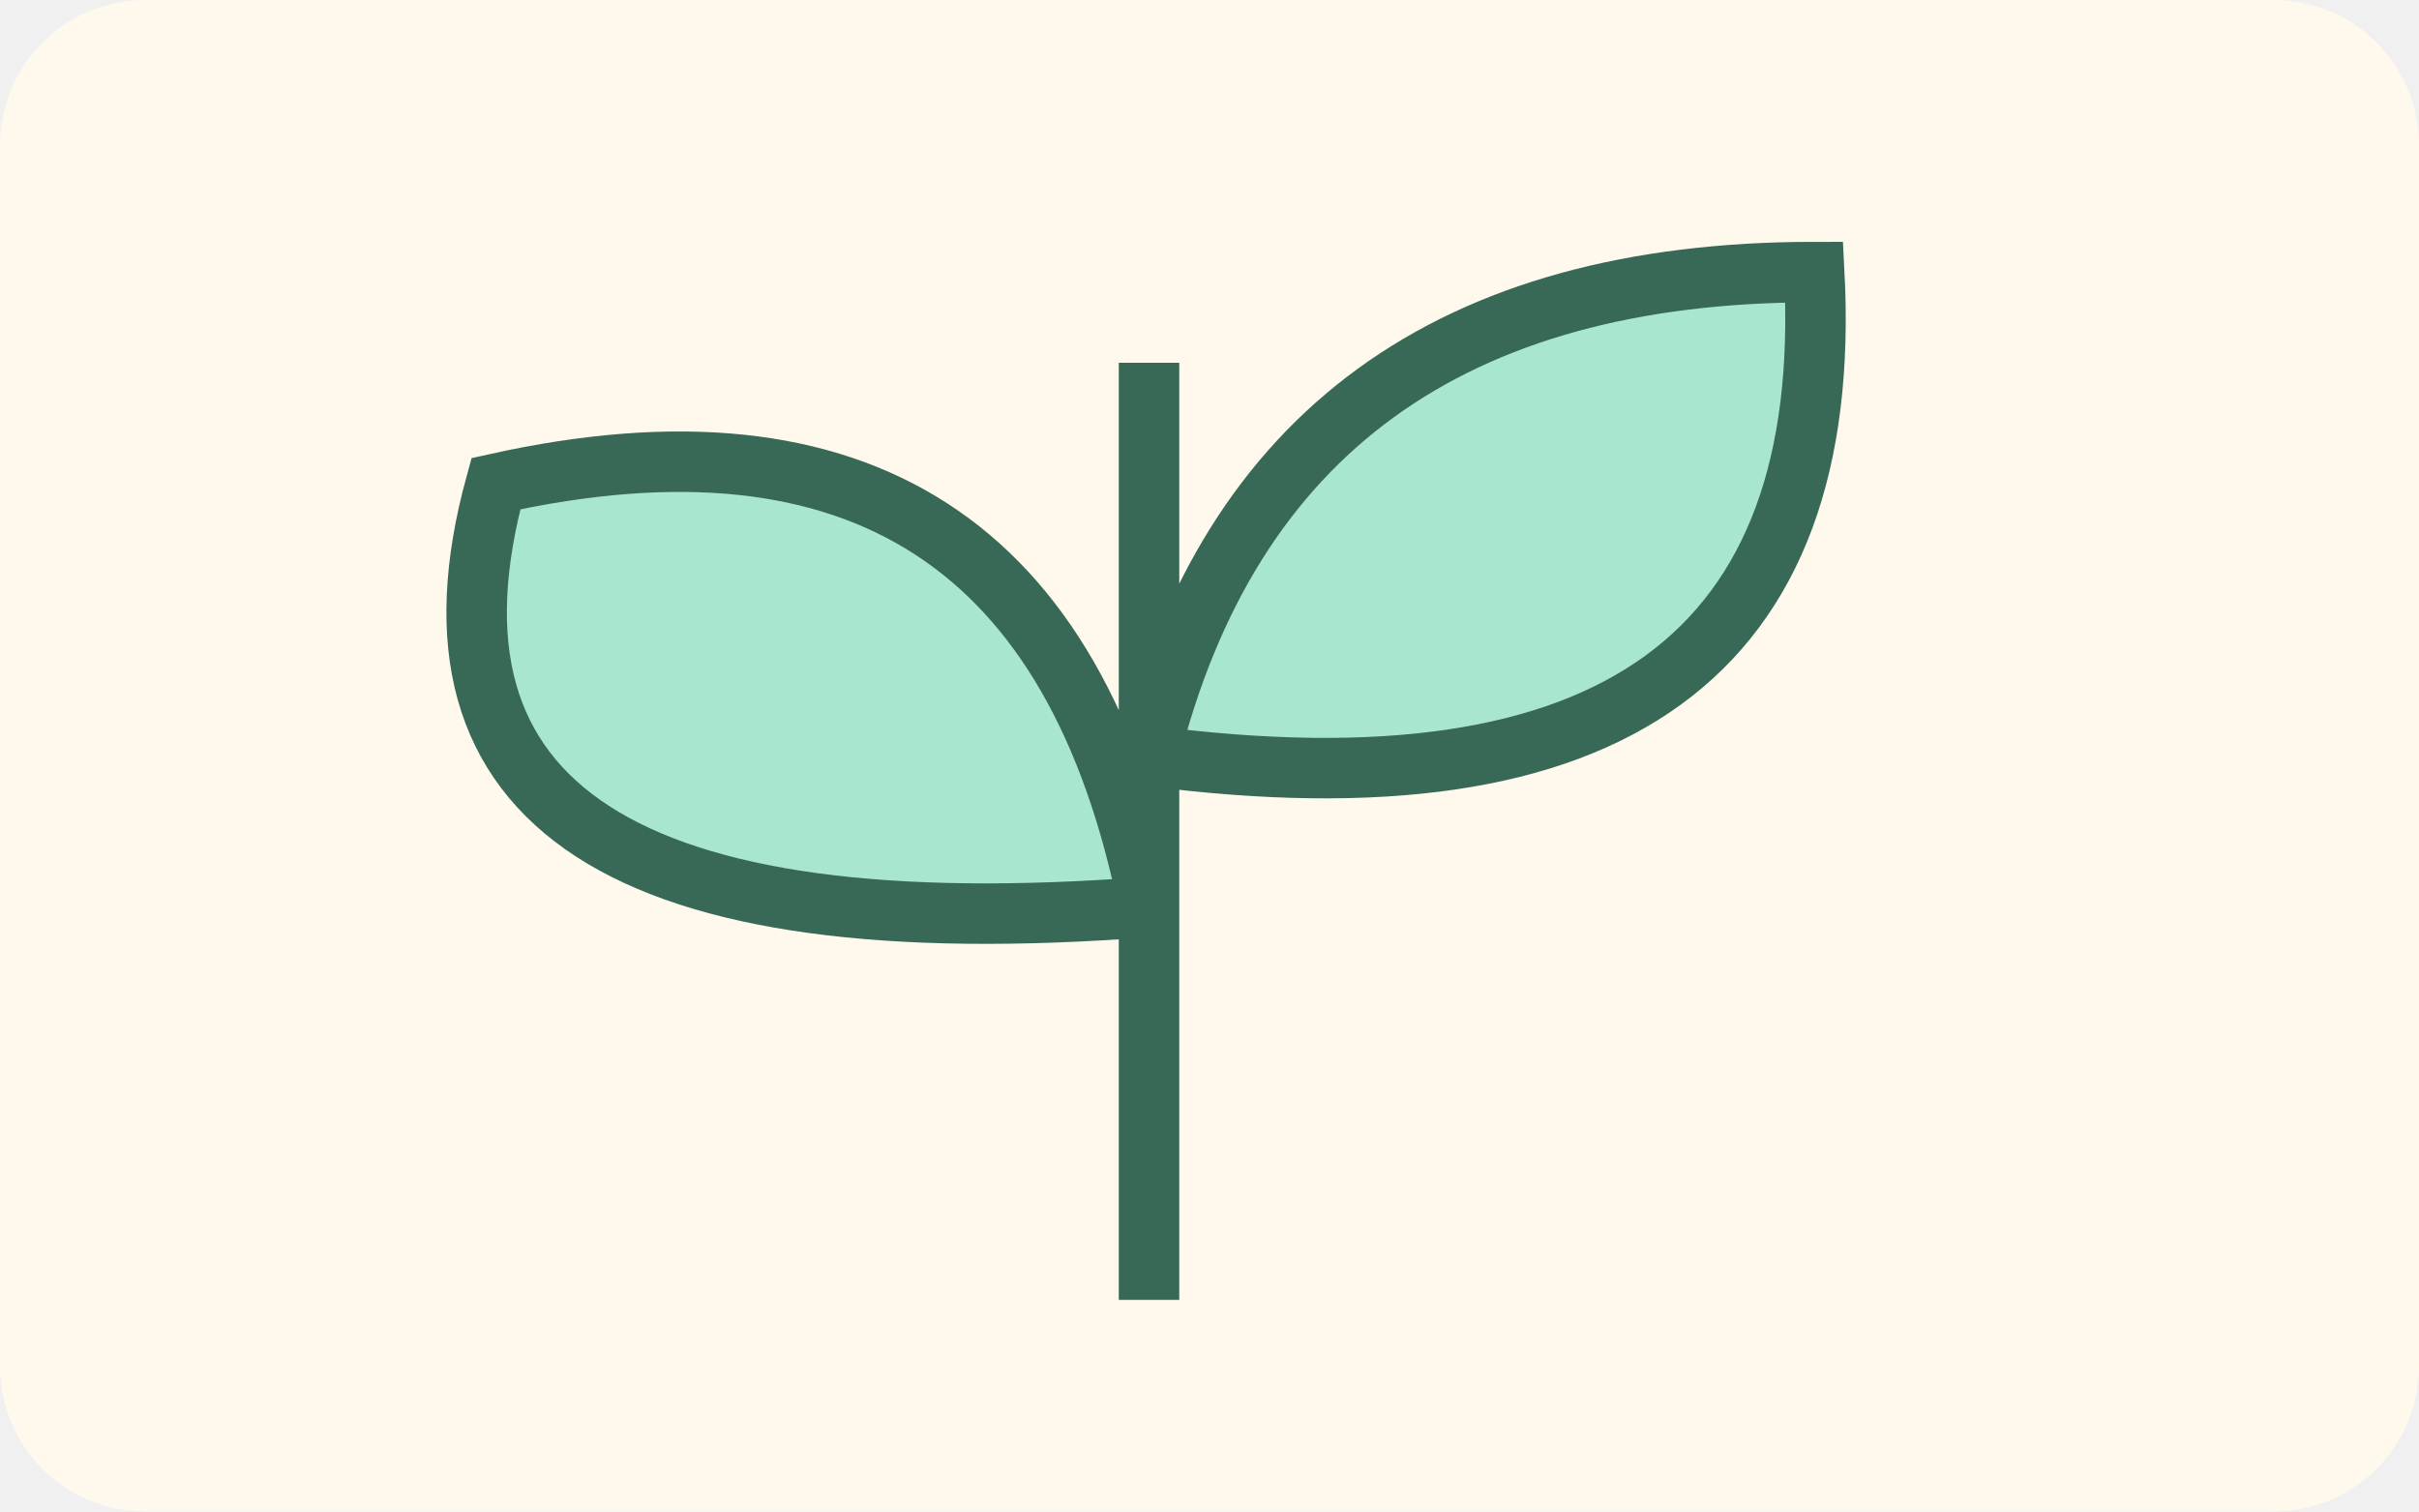
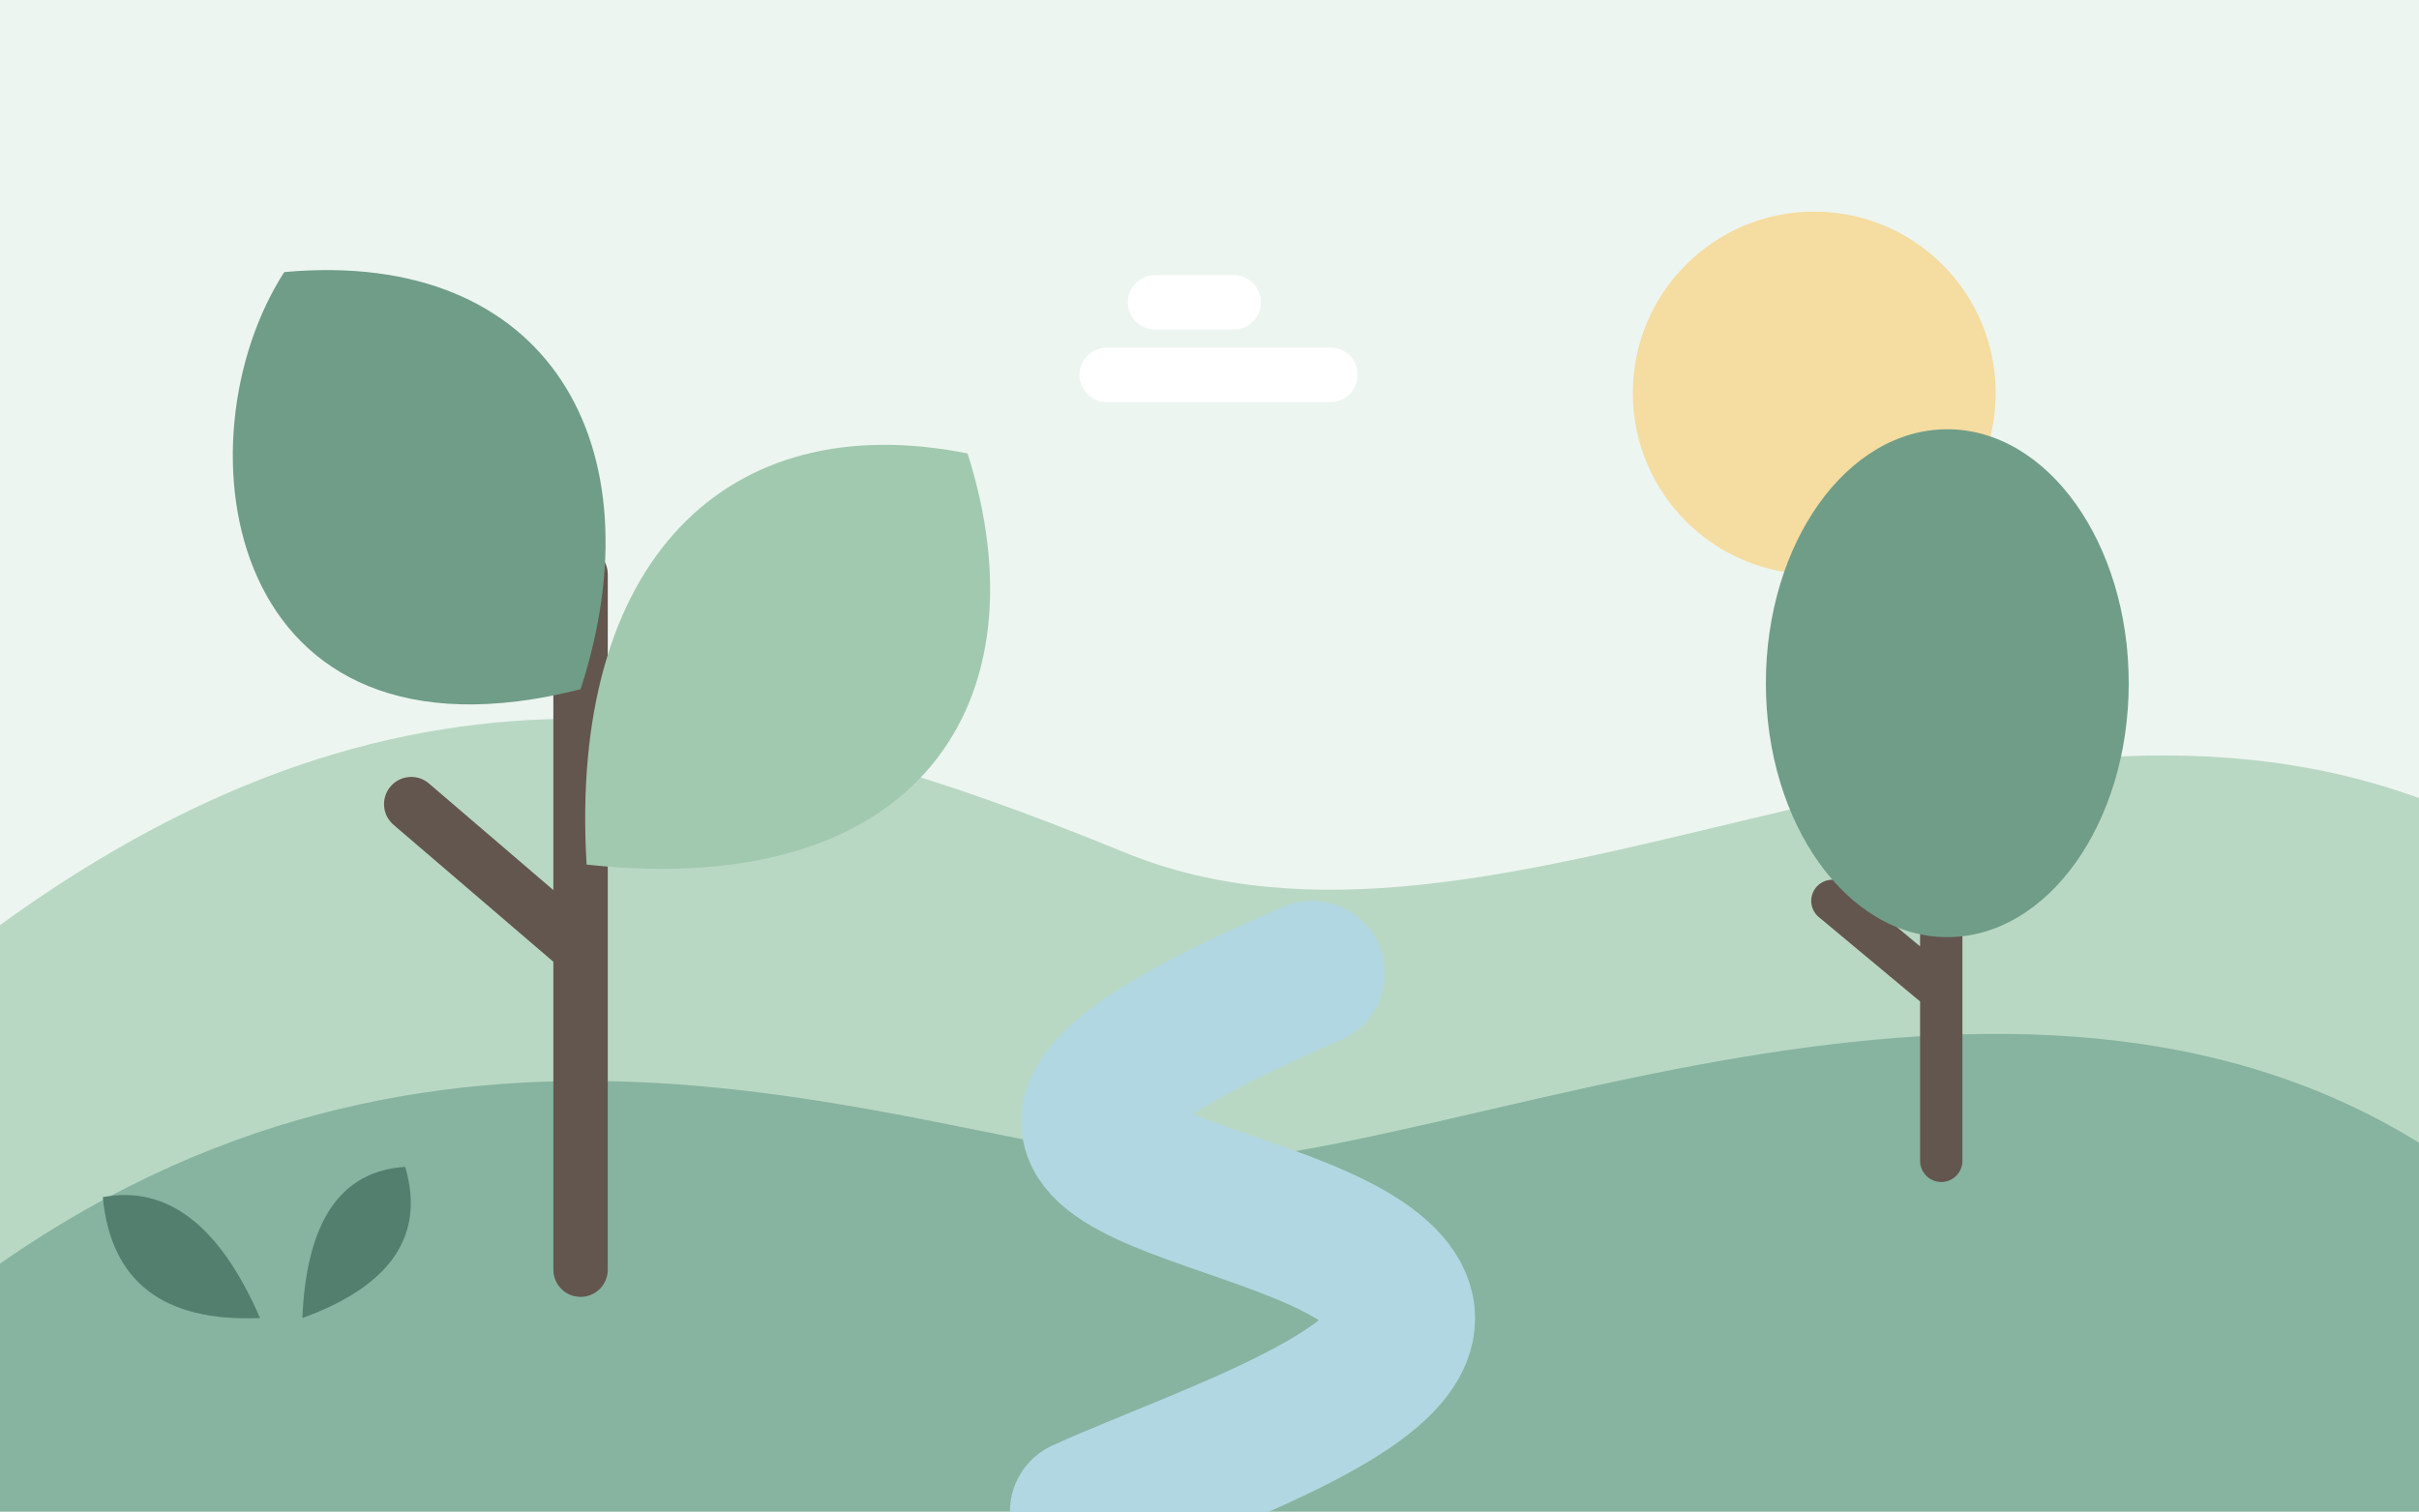
- <svg xmlns="http://www.w3.org/2000/svg" viewBox="0 0 400 250">
-   <rect width="400" height="250" rx="24" fill="#fff8ed" />
-   <path d="M190 215V60m0 90Q60 160 82 80q90-20 108 70m0-25Q305 140 300 45q-90 0-110 80" stroke="#386956" stroke-width="10" fill="#a8e6cf" />
+ <svg xmlns="http://www.w3.org/2000/svg" viewBox="0 0 400 250" fill="none">
+   <path fill="#EDF5F0" d="M0 0h400v250H0z" />
+   <circle cx="300" cy="65" r="30" fill="#F5DCA0" />
+   <path d="M0 153c69-50 125-37 186-12s140-36 214-9v118H0Z" fill="#B9D8C4" />
+   <path d="M0 209c76-53 150-21 191-17s138-47 209-3v61H0Z" fill="#87B4A0" />
+   <path d="M217 161c-77 33-10 33 10 49s-26 30-48 40" stroke="#B1D7E2" stroke-width="24" stroke-linecap="round" />
+   <path d="M96 210V95m0 62-28-24m28 1 29-26" stroke="#63564E" stroke-width="9" stroke-linecap="round" />
+   <path d="M96 114C37 129 29 73 47 45c44-4 62 29 49 69Z" fill="#6F9D88" />
+   <path d="M97 143c-3-50 23-76 63-68 13 41-8 74-63 68Z" fill="#A1C9AF" />
+   <path d="M321 192v-56m0 28-18-15" stroke="#63564E" stroke-width="7" stroke-linecap="round" />
+   <ellipse cx="322" cy="113" rx="30" ry="42" fill="#6F9D88" />
+   <path d="M43 218q-10-23-26-20 2 21 26 20m7 0q1-24 17-25 5 17-17 25" fill="#527F6E" />
+   <path d="M183 62h37m-29-12h13" stroke="white" stroke-width="9" stroke-linecap="round" />
</svg>
